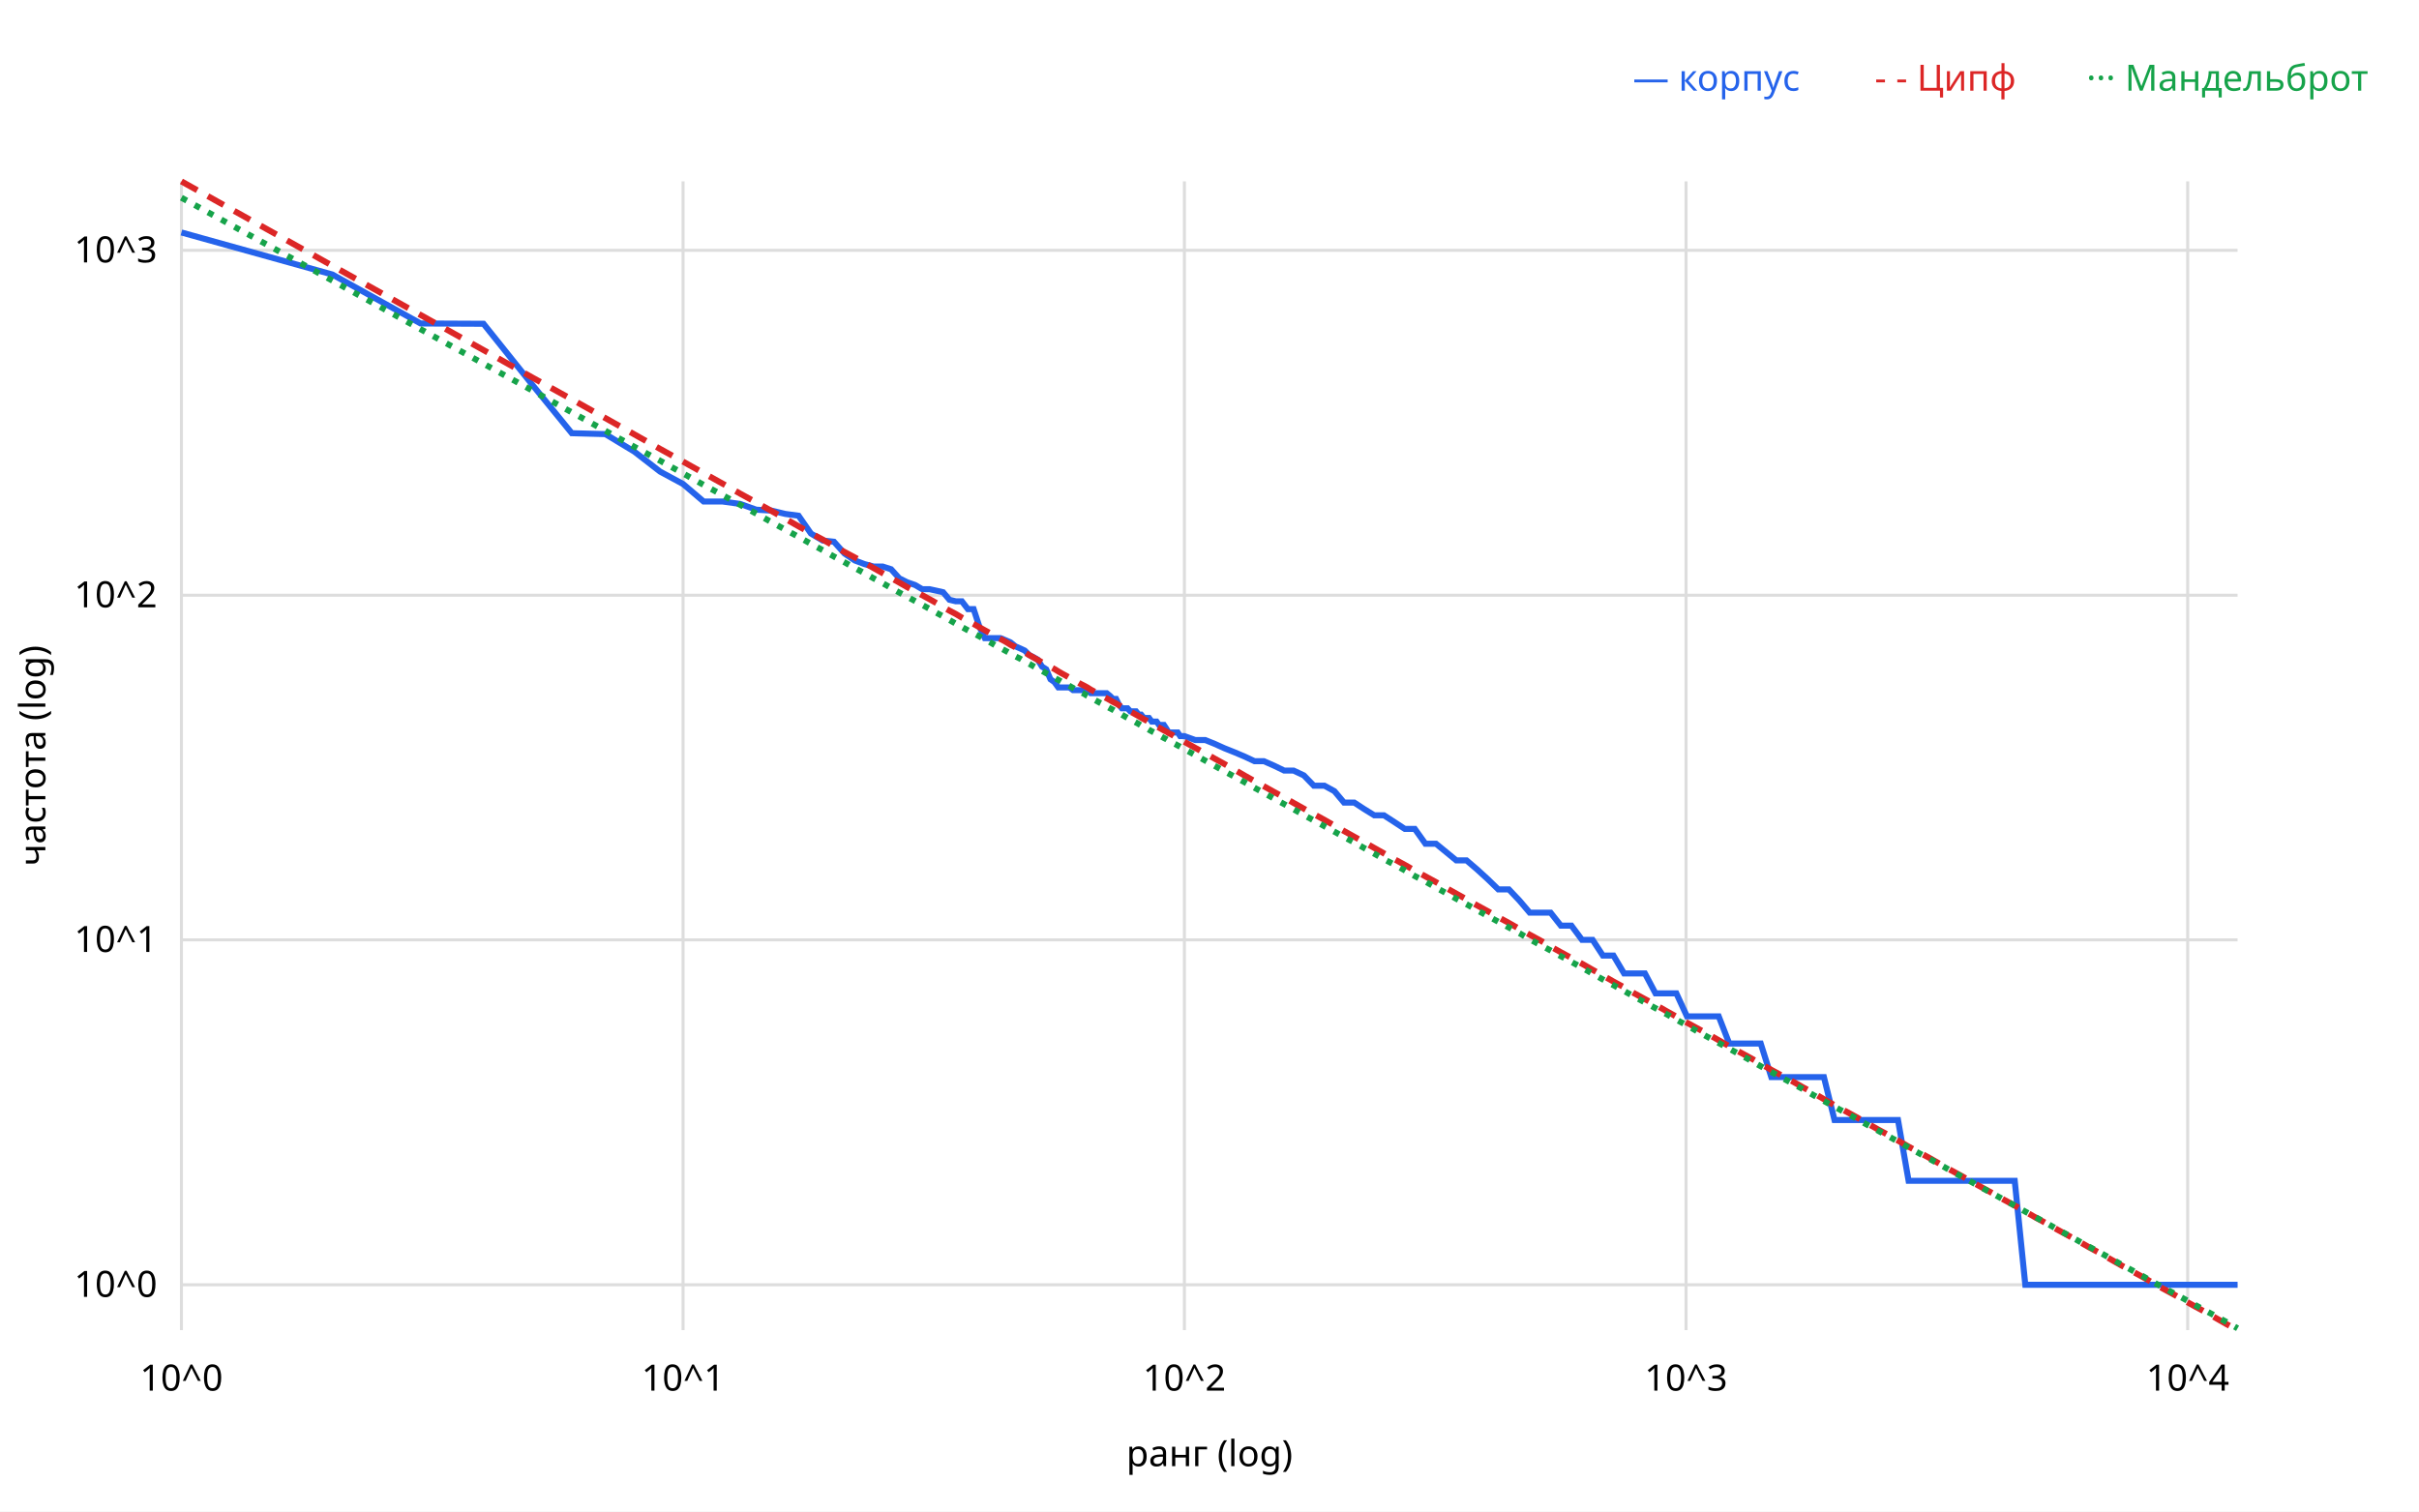
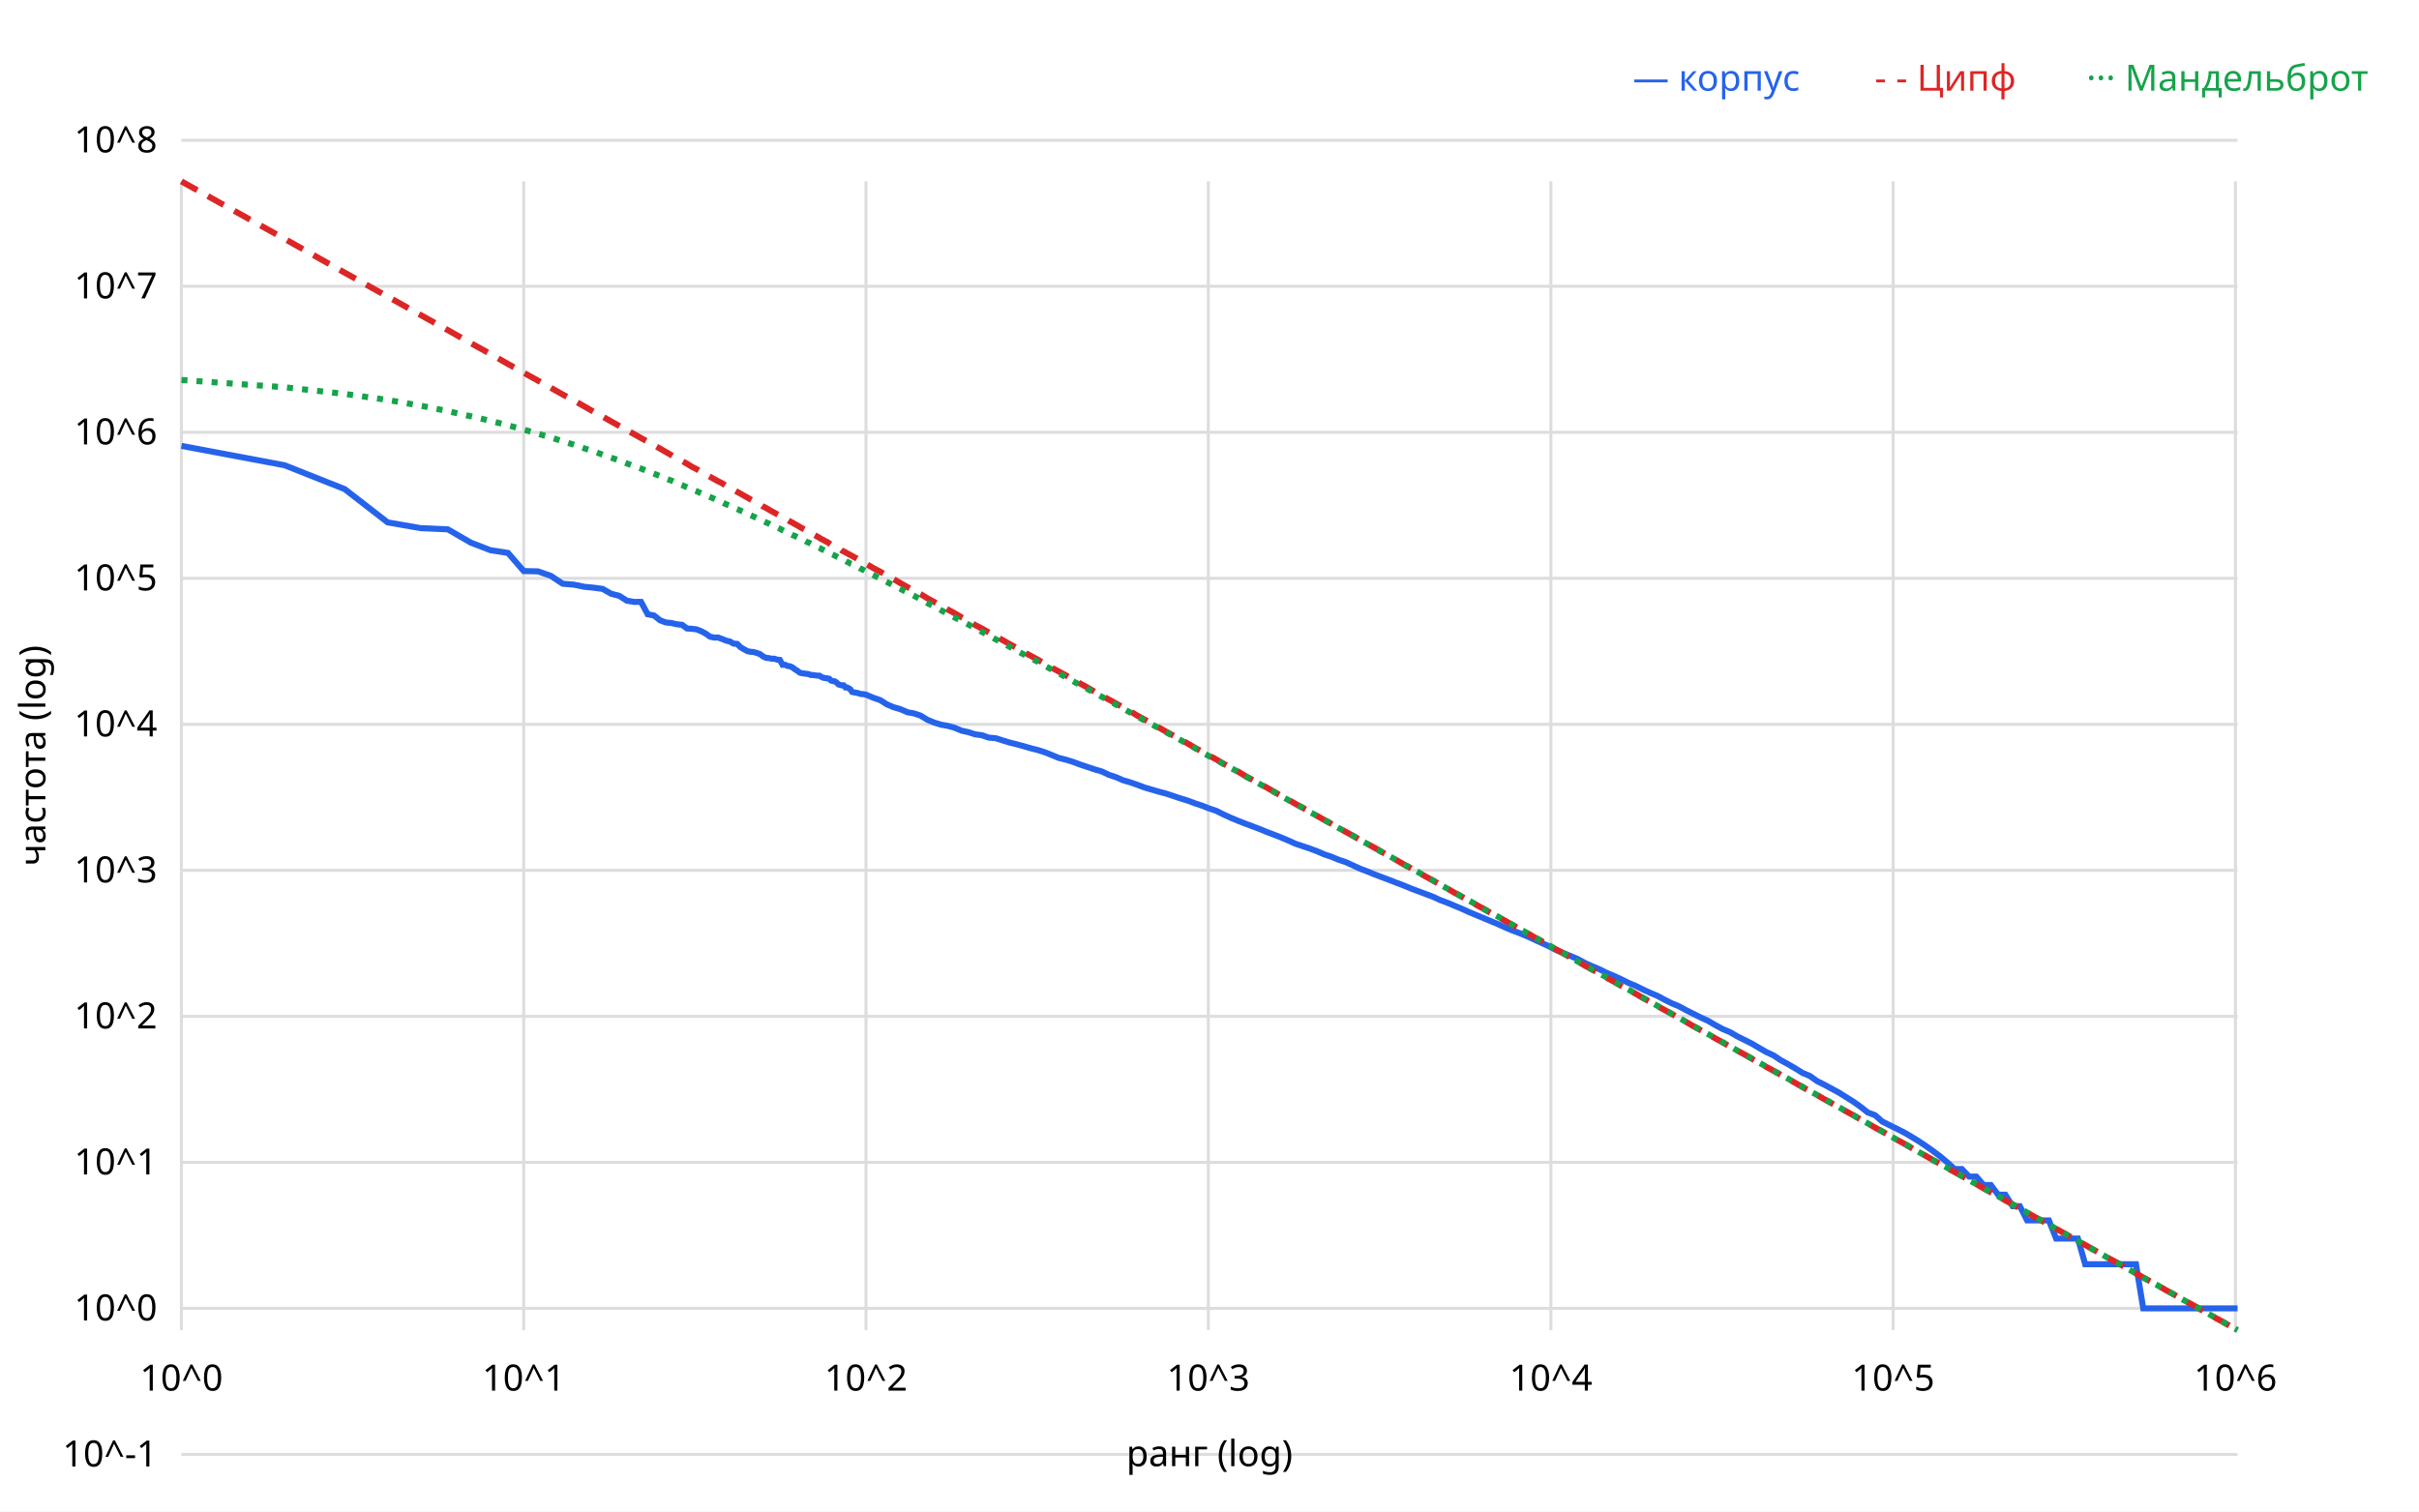
<svg xmlns="http://www.w3.org/2000/svg" width="800" height="500" font-family="sans-serif" font-size="12">
  <rect width="100%" height="100%" fill="white" />
  <line x1="60.0" y1="60" x2="60.0" y2="440" stroke="#ddd" />
  <text x="60.0" y="460" text-anchor="middle">10^0</text>
-   <line x1="225.9" y1="60" x2="225.9" y2="440" stroke="#ddd" />
-   <text x="225.9" y="460" text-anchor="middle">10^1</text>
-   <line x1="391.7" y1="60" x2="391.7" y2="440" stroke="#ddd" />
-   <text x="391.7" y="460" text-anchor="middle">10^2</text>
-   <line x1="557.6" y1="60" x2="557.6" y2="440" stroke="#ddd" />
-   <text x="557.6" y="460" text-anchor="middle">10^3</text>
-   <line x1="723.5" y1="60" x2="723.5" y2="440" stroke="#ddd" />
-   <text x="723.5" y="460" text-anchor="middle">10^4</text>
-   <line x1="889.4" y1="60" x2="889.4" y2="440" stroke="#ddd" />
-   <text x="889.4" y="460" text-anchor="middle">10^5</text>
-   <line x1="60" y1="539.0" x2="740" y2="539.0" stroke="#ddd" />
-   <text x="52" y="543.0" text-anchor="end">10^-1</text>
-   <line x1="60" y1="425.0" x2="740" y2="425.0" stroke="#ddd" />
-   <text x="52" y="429.0" text-anchor="end">10^0</text>
-   <line x1="60" y1="310.9" x2="740" y2="310.9" stroke="#ddd" />
-   <text x="52" y="314.9" text-anchor="end">10^1</text>
-   <line x1="60" y1="196.9" x2="740" y2="196.9" stroke="#ddd" />
-   <text x="52" y="200.9" text-anchor="end">10^2</text>
-   <line x1="60" y1="82.8" x2="740" y2="82.8" stroke="#ddd" />
-   <text x="52" y="86.8" text-anchor="end">10^3</text>
-   <line x1="60" y1="-31.2" x2="740" y2="-31.2" stroke="#ddd" />
-   <text x="52" y="-27.2" text-anchor="end">10^4</text>
-   <polyline fill="none" stroke="#2563eb" stroke-width="2" points="60.0,76.9 109.9,90.8 139.1,107.0 159.9,107.1 175.9,127.1 189.1,143.3 200.2,143.6 209.8,149.4 218.3,156.0 225.9,160.1 232.7,165.9 239.0,165.9 244.8,166.7 250.1,168.6 255.1,168.9 259.7,170.0 264.1,170.6 268.2,176.5 272.1,178.8 275.8,179.2 279.3,183.1 282.7,185.4 285.9,186.6 288.9,187.4 291.9,187.4 294.7,188.3 297.4,191.3 300.0,192.6 302.6,193.5 305.0,194.9 307.4,194.9 309.7,195.4 311.9,195.9 314.0,198.4 316.1,198.9 318.1,198.9 320.1,201.5 322.0,201.5 323.9,207.3 325.7,211.1 327.5,211.1 329.2,211.1 330.9,211.1 332.6,211.8 334.2,212.5 335.8,213.8 337.4,214.5 338.9,215.2 340.4,216.7 341.8,217.4 343.2,218.2 344.6,220.5 346.0,221.4 347.4,224.7 348.7,225.6 350.0,227.4 351.2,227.4 352.5,227.4 353.7,227.4 354.9,228.3 356.1,228.3 357.3,228.3 358.5,228.3 359.6,228.3 360.7,229.3 361.8,229.3 362.9,229.3 364.0,229.3 365.0,229.3 366.0,229.3 367.1,230.2 368.1,231.2 369.1,231.2 370.1,233.2 371.0,234.3 372.0,234.3 372.9,234.3 373.8,235.3 374.8,235.3 375.7,235.3 376.6,236.4 377.4,236.4 378.3,237.5 379.2,237.5 380.0,237.5 380.9,238.7 381.7,238.7 382.5,238.7 383.3,239.8 384.2,239.8 384.9,239.8 385.7,241.0 386.5,242.3 387.3,242.3 388.0,242.3 388.8,242.3 389.5,242.3 390.3,243.5 391.0,243.5 391.7,243.5 395.3,244.8 398.6,244.8 401.8,246.1 404.9,247.5 408.4,248.9 411.7,250.3 414.9,251.8 418.0,251.8 421.4,253.3 424.7,254.9 427.8,254.9 431.2,256.5 434.5,259.9 438.0,259.9 441.3,261.7 444.5,265.5 447.9,265.5 451.1,267.6 454.5,269.7 457.7,269.7 461.1,271.9 464.6,274.2 467.9,274.2 471.4,279.1 474.9,279.1 478.2,281.8 481.6,284.6 485.0,284.6 488.5,287.6 492.0,290.8 495.5,294.2 499.0,294.2 502.5,297.9 505.9,301.9 509.4,301.9 512.8,301.9 516.2,306.2 519.7,306.2 523.2,310.9 526.7,310.9 530.1,316.1 533.6,316.1 537.1,322.0 540.5,322.0 544.0,322.0 547.5,328.6 551.0,328.6 554.4,328.6 557.9,336.2 561.4,336.2 564.9,336.2 568.4,336.2 571.9,345.2 575.3,345.2 578.8,345.2 582.3,345.2 585.8,356.3 589.3,356.3 592.8,356.3 596.3,356.3 599.8,356.3 603.2,356.3 606.7,370.5 610.2,370.5 613.7,370.5 617.2,370.5 620.7,370.5 624.2,370.5 627.7,370.5 631.2,390.6 634.7,390.6 638.2,390.6 641.7,390.6 645.2,390.6 648.7,390.6 652.2,390.6 655.8,390.6 659.3,390.6 662.8,390.6 666.3,390.6 669.8,425.0 673.3,425.0 676.8,425.0 680.3,425.0 683.8,425.0 687.4,425.0 690.9,425.0 694.4,425.0 697.9,425.0 701.4,425.0 704.9,425.0 708.4,425.0 711.9,425.0 715.4,425.0 718.9,425.0 722.4,425.0 726.0,425.0 729.5,425.0 733.0,425.0 736.5,425.0 740.0,425.0" />
-   <polyline fill="none" stroke="#dc2626" stroke-width="2" stroke-dasharray="6,4" points="60.0,60.0 109.9,87.9 139.1,104.2 159.9,115.8 175.9,124.8 189.1,132.1 200.2,138.3 209.8,143.7 218.3,148.5 225.9,152.7 232.7,156.5 239.0,160.0 244.8,163.3 250.1,166.2 255.1,169.0 259.7,171.6 264.1,174.1 268.2,176.4 272.1,178.5 275.8,180.6 279.3,182.6 282.7,184.4 285.9,186.2 288.9,187.9 291.9,189.6 294.7,191.2 297.4,192.7 300.0,194.2 302.6,195.6 305.0,196.9 307.4,198.2 309.7,199.5 311.9,200.8 314.0,202.0 316.1,203.1 318.1,204.3 320.1,205.4 322.0,206.4 323.9,207.5 325.7,208.5 327.5,209.5 329.2,210.5 330.9,211.4 332.6,212.3 334.2,213.3 335.8,214.1 337.4,215.0 338.9,215.8 340.4,216.7 341.8,217.5 343.2,218.3 344.6,219.1 346.0,219.8 347.4,220.6 348.7,221.3 350.0,222.1 351.2,222.8 352.5,223.5 353.7,224.2 354.9,224.8 356.1,225.5 357.3,226.2 358.5,226.8 359.6,227.4 360.7,228.1 361.8,228.7 362.9,229.3 364.0,229.9 365.0,230.5 366.0,231.0 367.1,231.6 368.1,232.2 369.1,232.7 370.1,233.3 371.0,233.8 372.0,234.3 372.9,234.9 373.8,235.4 374.8,235.9 375.7,236.4 376.6,236.9 377.4,237.4 378.3,237.9 379.2,238.4 380.0,238.9 380.9,239.3 381.7,239.8 382.5,240.3 383.3,240.7 384.2,241.2 384.9,241.6 385.7,242.0 386.5,242.5 387.3,242.9 388.0,243.3 388.8,243.8 389.5,244.2 390.3,244.6 391.0,245.0 391.7,245.4 395.3,247.4 398.6,249.2 401.8,251.0 404.9,252.7 408.4,254.7 411.7,256.6 414.9,258.4 418.0,260.1 421.4,262.0 424.7,263.8 427.8,265.6 431.2,267.5 434.5,269.3 438.0,271.2 441.3,273.1 444.5,274.9 447.9,276.8 451.1,278.6 454.5,280.5 457.7,282.3 461.1,284.2 464.6,286.1 467.9,288.0 471.4,289.9 474.9,291.8 478.2,293.7 481.6,295.6 485.0,297.5 488.5,299.5 492.0,301.4 495.5,303.4 499.0,305.3 502.5,307.3 505.9,309.2 509.4,311.1 512.8,313.1 516.2,315.0 519.7,316.9 523.2,318.8 526.7,320.8 530.1,322.7 533.6,324.7 537.1,326.6 540.5,328.6 544.0,330.5 547.5,332.4 551.0,334.4 554.4,336.3 557.9,338.3 561.4,340.2 564.9,342.1 568.4,344.1 571.9,346.1 575.3,348.0 578.8,349.9 582.3,351.9 585.8,353.9 589.3,355.8 592.8,357.7 596.3,359.7 599.8,361.6 603.2,363.6 606.7,365.6 610.2,367.5 613.7,369.4 617.2,371.4 620.7,373.4 624.2,375.3 627.7,377.3 631.2,379.3 634.7,381.2 638.2,383.1 641.7,385.1 645.2,387.1 648.7,389.0 652.2,391.0 655.8,393.0 659.3,394.9 662.8,396.9 666.3,398.8 669.8,400.8 673.3,402.8 676.8,404.7 680.3,406.7 683.8,408.6 687.4,410.6 690.9,412.6 694.4,414.5 697.9,416.5 701.4,418.5 704.9,420.4 708.4,422.3 711.9,424.3 715.4,426.3 718.9,428.2 722.4,430.2 726.0,432.2 729.5,434.1 733.0,436.1 736.5,438.1 740.0,440.0" />
-   <polyline fill="none" stroke="#16a34a" stroke-width="2" stroke-dasharray="2,3" points="60.0,65.4 109.9,92.8 139.1,108.9 159.9,120.3 175.9,129.1 189.1,136.4 200.2,142.5 209.8,147.8 218.3,152.4 225.9,156.6 232.7,160.4 239.0,163.8 244.8,167.0 250.1,169.9 255.1,172.7 259.7,175.2 264.1,177.6 268.2,179.9 272.1,182.0 275.8,184.1 279.3,186.0 282.7,187.9 285.9,189.6 288.9,191.3 291.9,192.9 294.7,194.5 297.4,196.0 300.0,197.4 302.6,198.8 305.0,200.1 307.4,201.4 309.7,202.7 311.9,203.9 314.0,205.1 316.1,206.3 318.1,207.4 320.1,208.5 322.0,209.5 323.9,210.5 325.7,211.5 327.5,212.5 329.2,213.5 330.9,214.4 332.6,215.3 334.2,216.2 335.8,217.1 337.4,217.9 338.9,218.8 340.4,219.6 341.8,220.4 343.2,221.2 344.6,221.9 346.0,222.7 347.4,223.4 348.7,224.2 350.0,224.9 351.2,225.6 352.5,226.3 353.7,226.9 354.9,227.6 356.1,228.3 357.3,228.9 358.5,229.5 359.6,230.2 360.7,230.8 361.8,231.4 362.9,232.0 364.0,232.6 365.0,233.1 366.0,233.7 367.1,234.3 368.1,234.8 369.1,235.4 370.1,235.9 371.0,236.4 372.0,237.0 372.9,237.5 373.8,238.0 374.8,238.5 375.7,239.0 376.6,239.5 377.4,240.0 378.3,240.5 379.2,240.9 380.0,241.4 380.9,241.9 381.7,242.3 382.5,242.8 383.3,243.2 384.2,243.7 384.9,244.1 385.7,244.5 386.5,245.0 387.3,245.4 388.0,245.8 388.8,246.2 389.5,246.6 390.3,247.0 391.0,247.4 391.7,247.8 395.3,249.8 398.6,251.6 401.8,253.4 404.9,255.1 408.4,257.0 411.7,258.8 414.9,260.6 418.0,262.3 421.4,264.2 424.7,266.0 427.8,267.7 431.2,269.6 434.5,271.4 438.0,273.3 441.3,275.1 444.5,276.9 447.9,278.7 451.1,280.5 454.5,282.4 457.7,284.2 461.1,286.0 464.6,287.9 467.9,289.8 471.4,291.6 474.9,293.6 478.2,295.4 481.6,297.3 485.0,299.1 488.5,301.1 492.0,303.0 495.5,304.9 499.0,306.8 502.5,308.7 505.9,310.7 509.4,312.6 512.8,314.4 516.2,316.3 519.7,318.2 523.2,320.1 526.7,322.1 530.1,324.0 533.6,325.9 537.1,327.8 540.5,329.7 544.0,331.6 547.5,333.5 551.0,335.4 554.4,337.3 557.9,339.2 561.4,341.2 564.9,343.1 568.4,345.0 571.9,346.9 575.3,348.8 578.8,350.7 582.3,352.7 585.8,354.6 589.3,356.5 592.8,358.4 596.3,360.3 599.8,362.3 603.2,364.2 606.7,366.1 610.2,368.0 613.7,369.9 617.2,371.9 620.7,373.8 624.2,375.7 627.7,377.6 631.2,379.6 634.7,381.5 638.2,383.4 641.7,385.3 645.2,387.3 648.7,389.2 652.2,391.1 655.8,393.1 659.3,395.0 662.8,396.9 666.3,398.8 669.8,400.8 673.3,402.7 676.8,404.6 680.3,406.6 683.8,408.5 687.4,410.5 690.9,412.4 694.4,414.3 697.9,416.2 701.4,418.2 704.9,420.1 708.4,422.0 711.9,424.0 715.4,425.9 718.9,427.8 722.4,429.7 726.0,431.7 729.5,433.6 733.0,435.5 736.5,437.4 740.0,439.4" />
+   <line x1="173.2" y1="60" x2="173.2" y2="440" stroke="#ddd" />
+   <text x="173.2" y="460" text-anchor="middle">10^1</text>
+   <line x1="286.4" y1="60" x2="286.4" y2="440" stroke="#ddd" />
+   <text x="286.4" y="460" text-anchor="middle">10^2</text>
+   <line x1="399.6" y1="60" x2="399.6" y2="440" stroke="#ddd" />
+   <text x="399.6" y="460" text-anchor="middle">10^3</text>
+   <line x1="512.9" y1="60" x2="512.9" y2="440" stroke="#ddd" />
+   <text x="512.9" y="460" text-anchor="middle">10^4</text>
+   <line x1="626.1" y1="60" x2="626.1" y2="440" stroke="#ddd" />
+   <text x="626.1" y="460" text-anchor="middle">10^5</text>
+   <line x1="739.3" y1="60" x2="739.3" y2="440" stroke="#ddd" />
+   <text x="739.3" y="460" text-anchor="middle">10^6</text>
+   <line x1="852.5" y1="60" x2="852.5" y2="440" stroke="#ddd" />
+   <text x="852.5" y="460" text-anchor="middle">10^7</text>
+   <line x1="60" y1="481.1" x2="740" y2="481.1" stroke="#ddd" />
+   <text x="52" y="485.1" text-anchor="end">10^-1</text>
+   <line x1="60" y1="432.8" x2="740" y2="432.8" stroke="#ddd" />
+   <text x="52" y="436.8" text-anchor="end">10^0</text>
+   <line x1="60" y1="384.5" x2="740" y2="384.5" stroke="#ddd" />
+   <text x="52" y="388.5" text-anchor="end">10^1</text>
+   <line x1="60" y1="336.2" x2="740" y2="336.2" stroke="#ddd" />
+   <text x="52" y="340.2" text-anchor="end">10^2</text>
+   <line x1="60" y1="287.9" x2="740" y2="287.9" stroke="#ddd" />
+   <text x="52" y="291.9" text-anchor="end">10^3</text>
+   <line x1="60" y1="239.6" x2="740" y2="239.6" stroke="#ddd" />
+   <text x="52" y="243.6" text-anchor="end">10^4</text>
+   <line x1="60" y1="191.3" x2="740" y2="191.3" stroke="#ddd" />
+   <text x="52" y="195.3" text-anchor="end">10^5</text>
+   <line x1="60" y1="143.0" x2="740" y2="143.0" stroke="#ddd" />
+   <text x="52" y="147.0" text-anchor="end">10^6</text>
+   <line x1="60" y1="94.7" x2="740" y2="94.7" stroke="#ddd" />
+   <text x="52" y="98.7" text-anchor="end">10^7</text>
+   <line x1="60" y1="46.4" x2="740" y2="46.4" stroke="#ddd" />
+   <text x="52" y="50.4" text-anchor="end">10^8</text>
+   <polyline fill="none" stroke="#2563eb" stroke-width="2" points="60.0,147.5 94.1,153.9 114.0,161.8 128.2,172.8 139.1,174.7 148.1,175.1 155.7,179.5 162.2,182.0 168.0,182.9 173.2,188.9 177.9,189.0 182.2,190.5 186.1,193.1 189.8,193.4 193.2,194.1 196.3,194.4 199.3,194.8 202.1,196.4 204.8,197.1 207.3,198.7 209.7,199.1 212.0,199.1 214.2,203.2 216.3,203.6 218.3,205.2 220.2,205.9 222.1,206.1 223.8,206.5 225.6,206.7 227.2,207.9 228.8,208.0 230.4,208.2 231.9,208.8 233.4,209.6 234.8,210.6 236.2,210.9 237.5,210.9 238.9,211.4 240.1,211.9 241.4,212.2 242.6,212.9 243.8,213.0 244.9,214.1 246.1,214.8 247.2,215.4 248.2,215.6 249.3,215.7 250.3,216.0 251.4,216.4 252.3,217.1 253.3,217.6 254.3,217.7 255.2,217.9 256.1,217.9 257.0,218.2 257.9,218.3 258.8,219.9 259.6,219.9 260.5,220.3 261.3,220.4 262.1,220.8 262.9,221.4 263.7,221.9 264.5,222.5 265.2,222.7 266.0,222.8 266.7,222.9 267.5,223.0 268.2,223.3 268.9,223.3 269.6,223.4 270.3,223.5 271.0,223.5 271.6,223.9 272.3,224.2 272.9,224.3 273.6,224.4 274.2,224.5 274.8,225.1 275.5,225.3 276.1,225.4 276.7,225.8 277.3,226.4 277.9,226.6 278.4,226.7 279.0,226.7 279.6,227.4 280.1,227.4 280.7,227.7 281.2,228.0 281.8,228.9 282.3,229.0 282.9,229.1 283.4,229.2 283.9,229.3 284.4,229.5 284.9,229.6 285.4,229.6 285.9,229.7 286.4,229.8 288.8,230.8 291.1,231.6 293.3,233.0 295.4,233.9 297.8,234.6 300.1,235.6 302.3,236.0 304.4,236.7 306.7,238.1 308.9,239.0 311.1,239.7 313.4,240.1 315.6,240.7 318.0,241.7 320.3,242.2 322.4,242.9 324.7,243.2 327.0,244.0 329.3,244.2 331.5,244.9 333.8,245.6 336.2,246.2 338.4,246.8 340.8,247.5 343.2,248.1 345.4,248.8 347.7,249.7 350.1,250.7 352.5,251.3 354.8,252.0 357.2,252.9 359.6,253.7 362.0,254.5 364.4,255.2 366.7,256.3 369.1,257.1 371.4,258.1 373.8,258.8 376.1,259.6 378.5,260.5 380.9,261.2 383.3,261.9 385.6,262.5 388.0,263.3 390.4,264.1 392.7,264.8 395.1,265.7 397.5,266.5 399.8,267.4 402.2,268.2 404.6,269.4 407.0,270.5 409.4,271.5 411.7,272.4 414.1,273.3 416.5,274.2 418.9,275.2 421.3,276.1 423.6,277.0 426.0,278.0 428.4,279.1 430.8,279.9 433.2,280.7 435.6,281.6 437.9,282.6 440.3,283.4 442.7,284.4 445.1,285.2 447.5,286.3 449.9,287.4 452.3,288.3 454.7,289.3 457.1,290.2 459.5,291.1 461.8,292.0 464.2,292.9 466.6,293.9 469.0,294.8 471.4,295.7 473.8,296.6 476.2,297.7 478.6,298.6 481.0,299.6 483.4,300.6 485.8,301.7 488.2,302.7 490.6,303.7 493.0,304.7 495.4,305.7 497.8,306.8 500.2,307.8 502.6,308.7 505.0,309.7 507.4,310.8 509.8,311.9 512.2,313.0 514.5,314.2 516.9,315.2 519.3,316.2 521.7,317.2 524.1,318.5 526.5,319.6 528.9,320.6 531.3,321.8 533.7,322.8 536.1,323.9 538.5,325.1 540.9,326.1 543.3,327.3 545.7,328.4 548.1,329.4 550.5,330.7 552.9,331.9 555.3,332.9 557.7,334.2 560.1,335.4 562.5,336.6 564.9,337.7 567.3,339.1 569.7,340.4 572.1,341.4 574.5,342.8 576.9,344.0 579.3,345.2 581.7,346.6 584.1,348.0 586.5,349.1 588.9,350.7 591.3,352.0 593.7,353.4 596.1,354.9 598.5,355.9 600.9,357.6 603.3,358.8 605.7,360.1 608.1,361.4 610.5,362.9 612.9,364.4 615.3,366.1 617.7,368.0 620.1,368.9 622.5,371.0 624.9,372.2 627.3,373.4 629.7,374.6 632.1,376.0 634.4,377.4 636.8,379.0 639.2,380.7 641.6,382.5 644.0,384.5 646.4,386.7 648.8,386.7 651.2,389.2 653.6,389.2 656.0,392.0 658.4,392.0 660.8,395.2 663.2,395.2 665.6,399.0 668.0,399.0 670.4,403.7 672.8,403.7 675.2,403.7 677.6,403.7 680.0,409.7 682.4,409.7 684.8,409.7 687.2,409.7 689.6,418.2 692.0,418.2 694.4,418.2 696.8,418.2 699.2,418.2 701.6,418.2 704.0,418.2 706.4,418.2 708.8,432.8 711.2,432.8 713.6,432.8 716.0,432.8 718.4,432.8 720.8,432.8 723.2,432.8 725.6,432.8 728.0,432.8 730.4,432.8 732.8,432.8 735.2,432.8 737.6,432.8 740.0,432.8" />
+   <polyline fill="none" stroke="#dc2626" stroke-width="2" stroke-dasharray="6,4" points="60.0,60.0 94.1,79.0 114.0,90.2 128.2,98.1 139.1,104.2 148.1,109.2 155.7,113.5 162.2,117.1 168.0,120.4 173.2,123.3 177.9,125.9 182.2,128.3 186.1,130.5 189.8,132.5 193.2,134.4 196.3,136.2 199.3,137.8 202.1,139.4 204.8,140.9 207.3,142.3 209.7,143.6 212.0,144.9 214.2,146.1 216.3,147.3 218.3,148.4 220.2,149.5 222.1,150.6 223.8,151.6 225.6,152.5 227.2,153.4 228.8,154.4 230.4,155.2 231.9,156.1 233.4,156.9 234.8,157.7 236.2,158.5 237.5,159.2 238.9,159.9 240.1,160.7 241.4,161.4 242.6,162.0 243.8,162.7 244.9,163.3 246.1,164.0 247.2,164.6 248.2,165.2 249.3,165.8 250.3,166.4 251.4,166.9 252.3,167.5 253.3,168.0 254.3,168.6 255.2,169.1 256.1,169.6 257.0,170.1 257.9,170.6 258.8,171.1 259.6,171.6 260.5,172.0 261.3,172.5 262.1,172.9 262.9,173.4 263.7,173.8 264.5,174.3 265.2,174.7 266.0,175.1 266.7,175.5 267.5,175.9 268.2,176.3 268.9,176.7 269.6,177.1 270.3,177.5 271.0,177.9 271.6,178.3 272.3,178.6 272.9,179.0 273.6,179.3 274.2,179.7 274.8,180.1 275.5,180.4 276.1,180.7 276.7,181.1 277.3,181.4 277.9,181.7 278.4,182.1 279.0,182.4 279.6,182.7 280.1,183.0 280.7,183.3 281.2,183.6 281.8,183.9 282.3,184.2 282.9,184.5 283.4,184.8 283.9,185.1 284.4,185.4 284.9,185.7 285.4,186.0 285.9,186.3 286.4,186.5 288.8,187.9 291.1,189.1 293.3,190.4 295.4,191.5 297.8,192.9 300.1,194.2 302.3,195.4 304.4,196.5 306.7,197.9 308.9,199.1 311.1,200.3 313.4,201.6 315.6,202.8 318.0,204.2 320.3,205.4 322.4,206.7 324.7,207.9 327.0,209.2 329.3,210.5 331.5,211.7 333.8,213.0 336.2,214.3 338.4,215.6 340.8,216.9 343.2,218.2 345.4,219.5 347.7,220.8 350.1,222.1 352.5,223.4 354.8,224.8 357.2,226.1 359.6,227.4 362.0,228.8 364.4,230.1 366.7,231.4 369.1,232.7 371.4,234.0 373.8,235.3 376.1,236.7 378.5,238.0 380.9,239.3 383.3,240.7 385.6,242.0 388.0,243.3 390.4,244.6 392.7,245.9 395.1,247.3 397.5,248.6 399.8,249.9 402.2,251.2 404.6,252.6 407.0,253.9 409.4,255.2 411.7,256.6 414.1,257.9 416.5,259.2 418.9,260.5 421.3,261.9 423.6,263.2 426.0,264.5 428.4,265.9 430.8,267.2 433.2,268.5 435.6,269.9 437.9,271.2 440.3,272.5 442.7,273.9 445.1,275.2 447.5,276.5 449.9,277.9 452.3,279.2 454.7,280.5 457.1,281.9 459.5,283.2 461.8,284.5 464.2,285.9 466.6,287.2 469.0,288.6 471.4,289.9 473.8,291.2 476.2,292.6 478.6,293.9 481.0,295.3 483.4,296.6 485.8,297.9 488.2,299.3 490.6,300.6 493.0,302.0 495.4,303.3 497.8,304.6 500.2,306.0 502.6,307.3 505.0,308.6 507.4,310.0 509.8,311.3 512.2,312.7 514.5,314.0 516.9,315.3 519.3,316.7 521.7,318.0 524.1,319.4 526.5,320.7 528.9,322.0 531.3,323.4 533.7,324.7 536.1,326.1 538.5,327.4 540.9,328.7 543.3,330.1 545.7,331.4 548.1,332.8 550.5,334.1 552.9,335.4 555.3,336.8 557.7,338.1 560.1,339.5 562.5,340.8 564.9,342.1 567.3,343.5 569.7,344.8 572.1,346.2 574.5,347.5 576.9,348.8 579.3,350.2 581.7,351.5 584.1,352.9 586.5,354.2 588.9,355.5 591.3,356.9 593.7,358.2 596.1,359.6 598.5,360.9 600.9,362.2 603.3,363.6 605.7,364.9 608.1,366.3 610.5,367.6 612.9,368.9 615.3,370.3 617.7,371.6 620.1,373.0 622.5,374.3 624.9,375.6 627.3,377.0 629.7,378.3 632.1,379.7 634.4,381.0 636.8,382.3 639.2,383.7 641.6,385.0 644.0,386.4 646.4,387.7 648.8,389.0 651.2,390.4 653.6,391.7 656.0,393.1 658.4,394.4 660.8,395.7 663.2,397.1 665.6,398.4 668.0,399.8 670.4,401.1 672.8,402.5 675.2,403.8 677.6,405.1 680.0,406.5 682.4,407.8 684.8,409.2 687.2,410.5 689.6,411.8 692.0,413.2 694.4,414.5 696.8,415.9 699.2,417.2 701.6,418.5 704.0,419.9 706.4,421.2 708.8,422.6 711.2,423.9 713.6,425.2 716.0,426.6 718.4,427.9 720.8,429.3 723.2,430.6 725.6,431.9 728.0,433.3 730.4,434.6 732.8,436.0 735.2,437.3 737.6,438.7 740.0,440.0" />
+   <polyline fill="none" stroke="#16a34a" stroke-width="2" stroke-dasharray="2,3" points="60.0,125.7 94.1,128.1 114.0,130.3 128.2,132.3 139.1,134.2 148.1,136.0 155.7,137.7 162.2,139.2 168.0,140.7 173.2,142.1 177.9,143.5 182.2,144.7 186.1,146.0 189.8,147.1 193.2,148.3 196.3,149.3 199.3,150.4 202.1,151.4 204.8,152.3 207.3,153.3 209.7,154.2 212.0,155.0 214.2,155.9 216.3,156.7 218.3,157.5 220.2,158.3 222.1,159.0 223.8,159.8 225.6,160.5 227.2,161.2 228.8,161.9 230.4,162.5 231.9,163.2 233.4,163.8 234.8,164.4 236.2,165.0 237.5,165.6 238.9,166.2 240.1,166.8 241.4,167.3 242.6,167.9 243.8,168.4 244.9,168.9 246.1,169.4 247.2,169.9 248.2,170.4 249.3,170.9 250.3,171.4 251.4,171.9 252.3,172.3 253.3,172.8 254.3,173.2 255.2,173.7 256.1,174.1 257.0,174.5 257.9,174.9 258.8,175.4 259.6,175.8 260.5,176.2 261.3,176.6 262.1,177.0 262.9,177.3 263.7,177.7 264.5,178.1 265.2,178.5 266.0,178.8 266.7,179.2 267.5,179.5 268.2,179.9 268.9,180.2 269.6,180.6 270.3,180.9 271.0,181.2 271.6,181.6 272.3,181.9 272.9,182.2 273.6,182.5 274.2,182.9 274.8,183.2 275.5,183.5 276.1,183.8 276.7,184.1 277.3,184.4 277.9,184.7 278.4,185.0 279.0,185.2 279.6,185.5 280.1,185.8 280.7,186.1 281.2,186.4 281.8,186.6 282.3,186.9 282.9,187.2 283.4,187.4 283.9,187.7 284.4,188.0 284.9,188.2 285.4,188.5 285.9,188.7 286.4,189.0 288.8,190.2 291.1,191.4 293.3,192.5 295.4,193.6 297.8,194.8 300.1,196.0 302.3,197.1 304.4,198.2 306.7,199.5 308.9,200.6 311.1,201.8 313.4,203.0 315.6,204.2 318.0,205.4 320.3,206.6 322.4,207.8 324.7,209.0 327.0,210.2 329.3,211.5 331.5,212.6 333.8,213.9 336.2,215.2 338.4,216.4 340.8,217.7 343.2,218.9 345.4,220.2 347.7,221.4 350.1,222.7 352.5,224.0 354.8,225.3 357.2,226.6 359.6,227.9 362.0,229.2 364.4,230.5 366.7,231.8 369.1,233.1 371.4,234.4 373.8,235.7 376.1,237.0 378.5,238.3 380.9,239.6 383.3,240.9 385.6,242.2 388.0,243.5 390.4,244.8 392.7,246.1 395.1,247.4 397.5,248.8 399.8,250.1 402.2,251.4 404.6,252.7 407.0,254.0 409.4,255.3 411.7,256.7 414.1,258.0 416.5,259.3 418.9,260.6 421.3,261.9 423.6,263.3 426.0,264.6 428.4,265.9 430.8,267.2 433.2,268.6 435.6,269.9 437.9,271.2 440.3,272.5 442.7,273.9 445.1,275.2 447.5,276.5 449.9,277.9 452.3,279.2 454.7,280.5 457.1,281.9 459.5,283.2 461.8,284.5 464.2,285.9 466.6,287.2 469.0,288.5 471.4,289.9 473.8,291.2 476.2,292.6 478.6,293.9 481.0,295.2 483.4,296.6 485.8,297.9 488.2,299.2 490.6,300.6 493.0,301.9 495.4,303.2 497.8,304.6 500.2,305.9 502.6,307.3 505.0,308.6 507.4,309.9 509.8,311.3 512.2,312.6 514.5,314.0 516.9,315.3 519.3,316.6 521.7,318.0 524.1,319.3 526.5,320.7 528.9,322.0 531.3,323.3 533.7,324.7 536.1,326.0 538.5,327.3 540.9,328.7 543.3,330.0 545.7,331.4 548.1,332.7 550.5,334.0 552.9,335.4 555.3,336.7 557.7,338.1 560.1,339.4 562.5,340.8 564.9,342.1 567.3,343.4 569.7,344.8 572.1,346.1 574.5,347.5 576.9,348.8 579.3,350.1 581.7,351.5 584.1,352.8 586.5,354.2 588.9,355.5 591.3,356.8 593.7,358.2 596.1,359.5 598.5,360.9 600.9,362.2 603.3,363.5 605.7,364.9 608.1,366.2 610.5,367.6 612.9,368.9 615.3,370.3 617.7,371.6 620.1,372.9 622.5,374.3 624.9,375.6 627.3,377.0 629.7,378.3 632.1,379.6 634.4,381.0 636.8,382.3 639.2,383.7 641.6,385.0 644.0,386.3 646.4,387.7 648.8,389.0 651.2,390.4 653.6,391.7 656.0,393.1 658.4,394.4 660.8,395.7 663.2,397.1 665.6,398.4 668.0,399.8 670.4,401.1 672.8,402.4 675.2,403.8 677.6,405.1 680.0,406.5 682.4,407.8 684.8,409.2 687.2,410.5 689.6,411.8 692.0,413.2 694.4,414.5 696.8,415.9 699.2,417.2 701.6,418.5 704.0,419.9 706.4,421.2 708.8,422.6 711.2,423.9 713.6,425.2 716.0,426.6 718.4,427.9 720.8,429.3 723.2,430.6 725.6,431.9 728.0,433.3 730.4,434.6 732.8,436.0 735.2,437.3 737.6,438.7 740.0,440.0" />
  <text x="400" y="485" text-anchor="middle">ранг (log)</text>
  <text x="15" y="250" transform="rotate(-90 15 250)" text-anchor="middle">частота (log)</text>
  <text x="540" y="30" fill="#2563eb">— корпус</text>
  <text x="620" y="30" fill="#dc2626">- - Ципф</text>
  <text x="690" y="30" fill="#16a34a">··· Мандельброт</text>
</svg>
